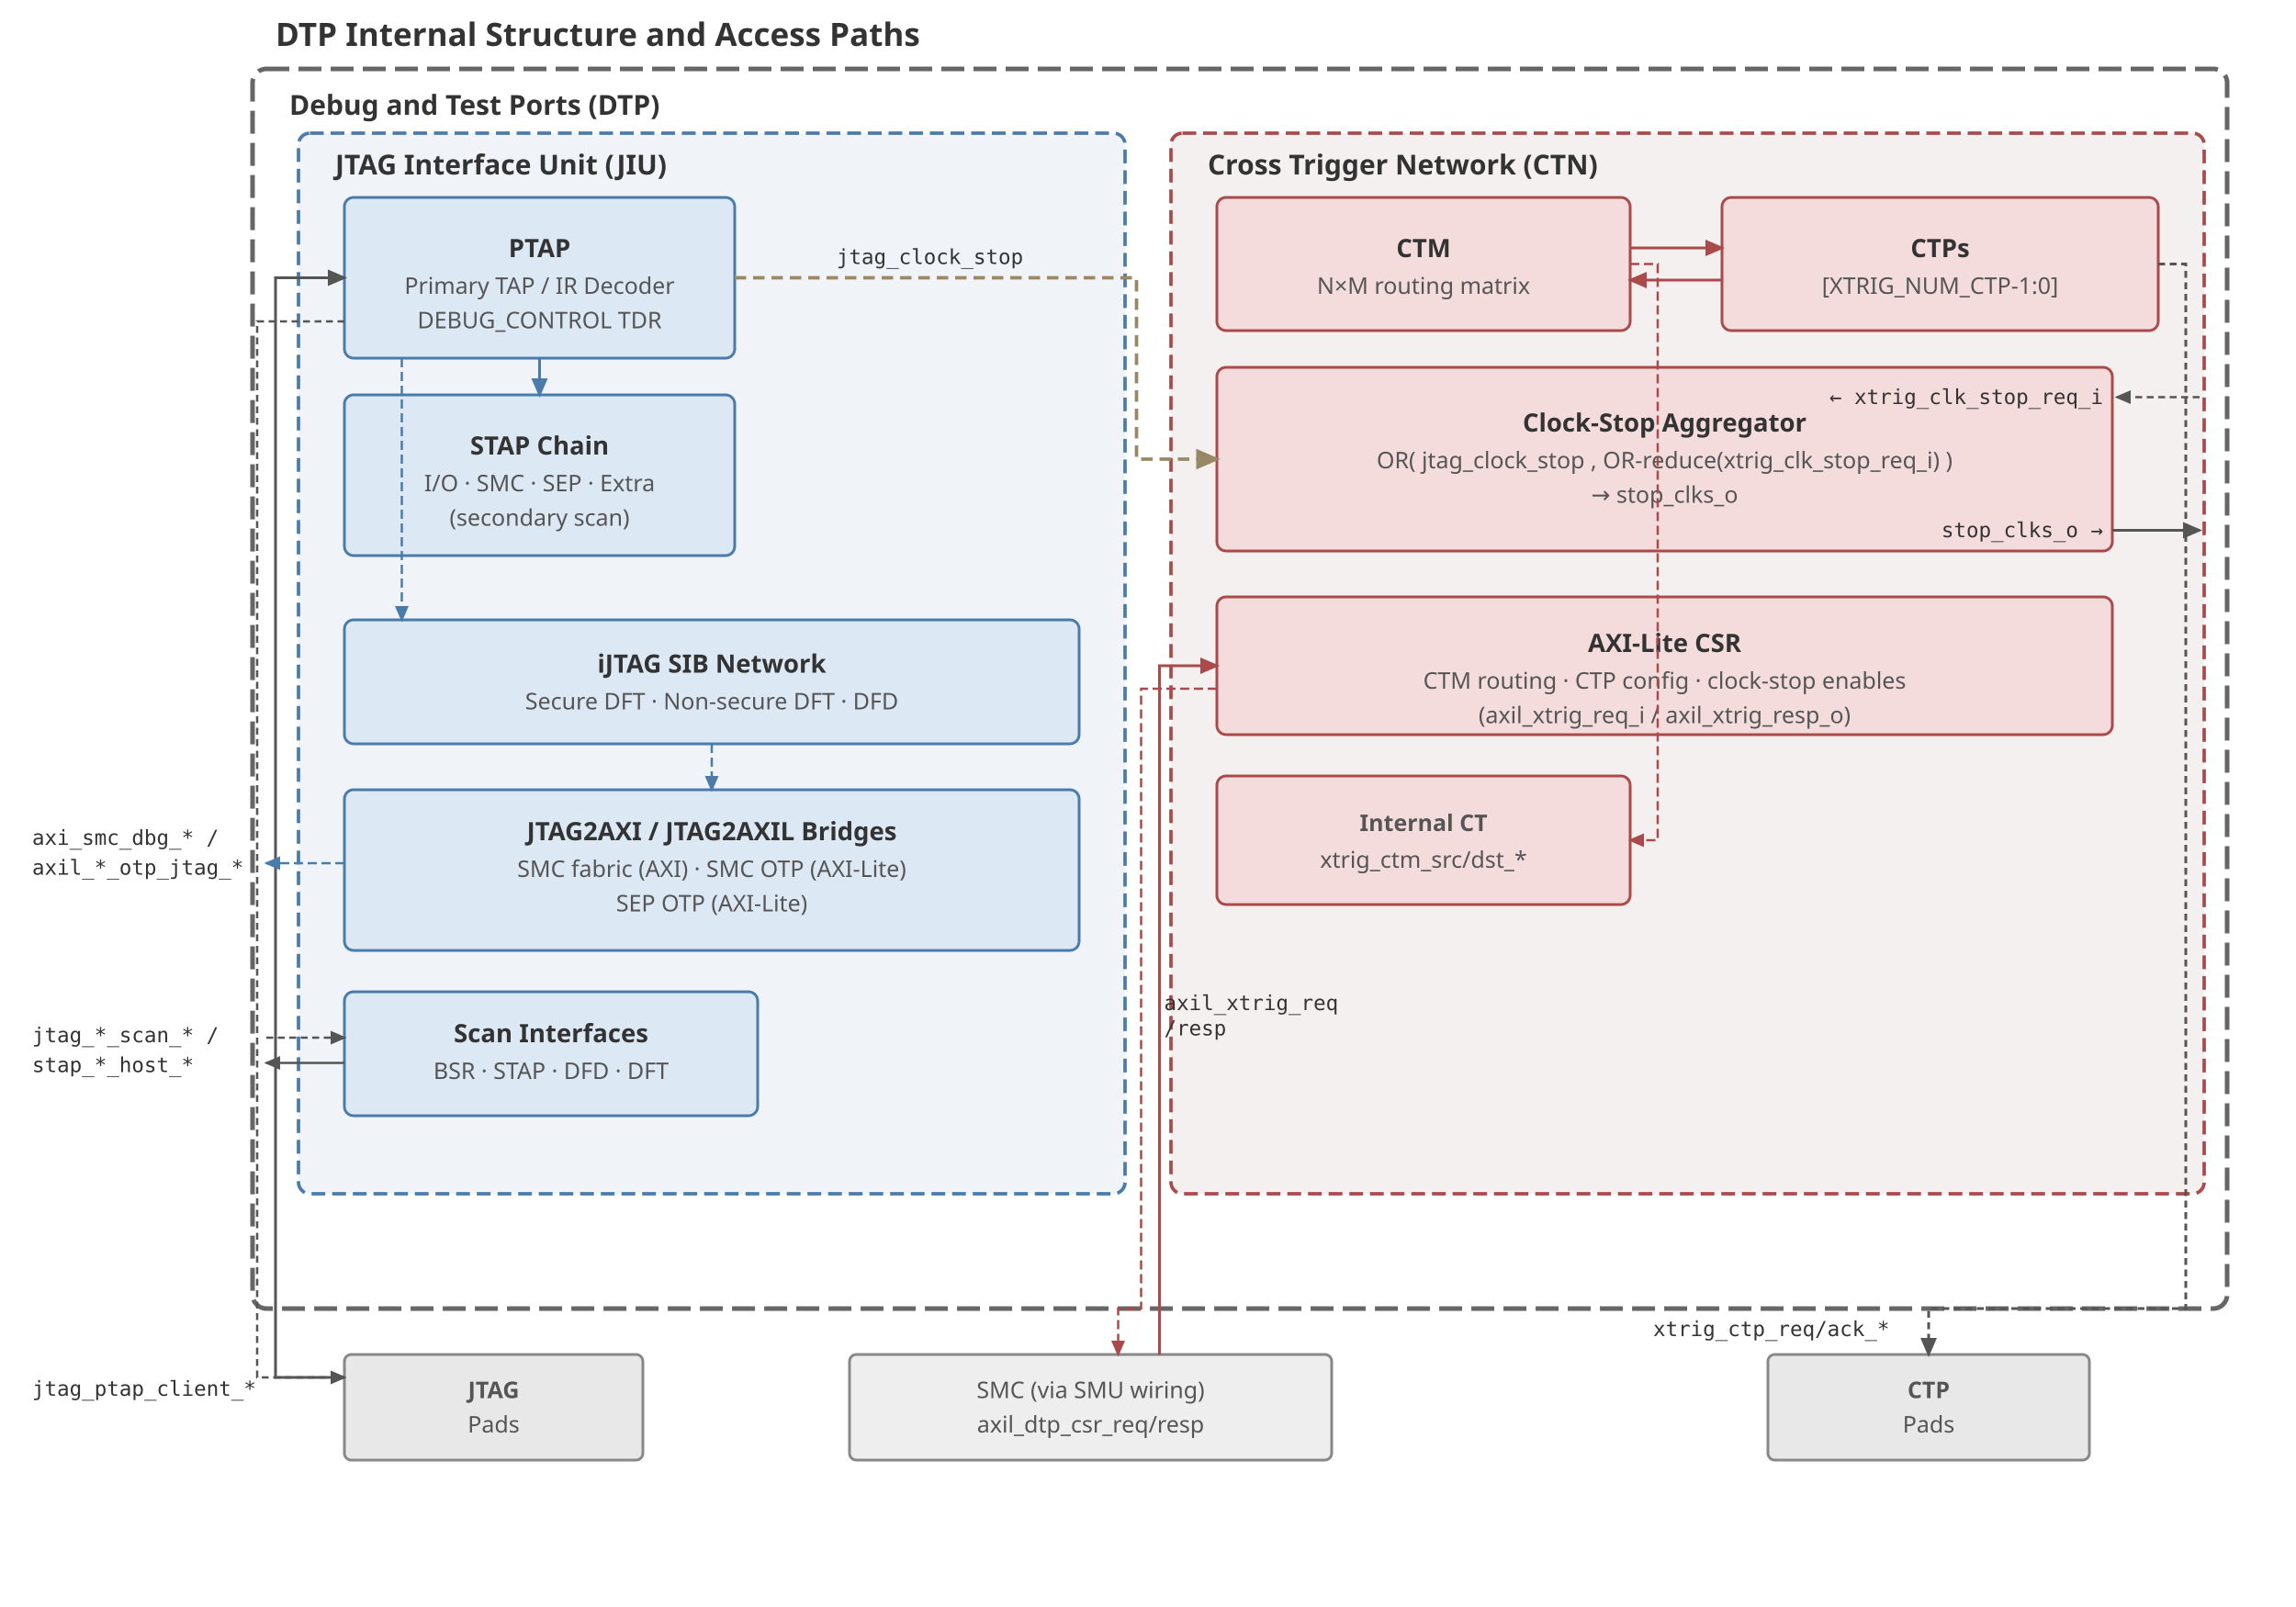
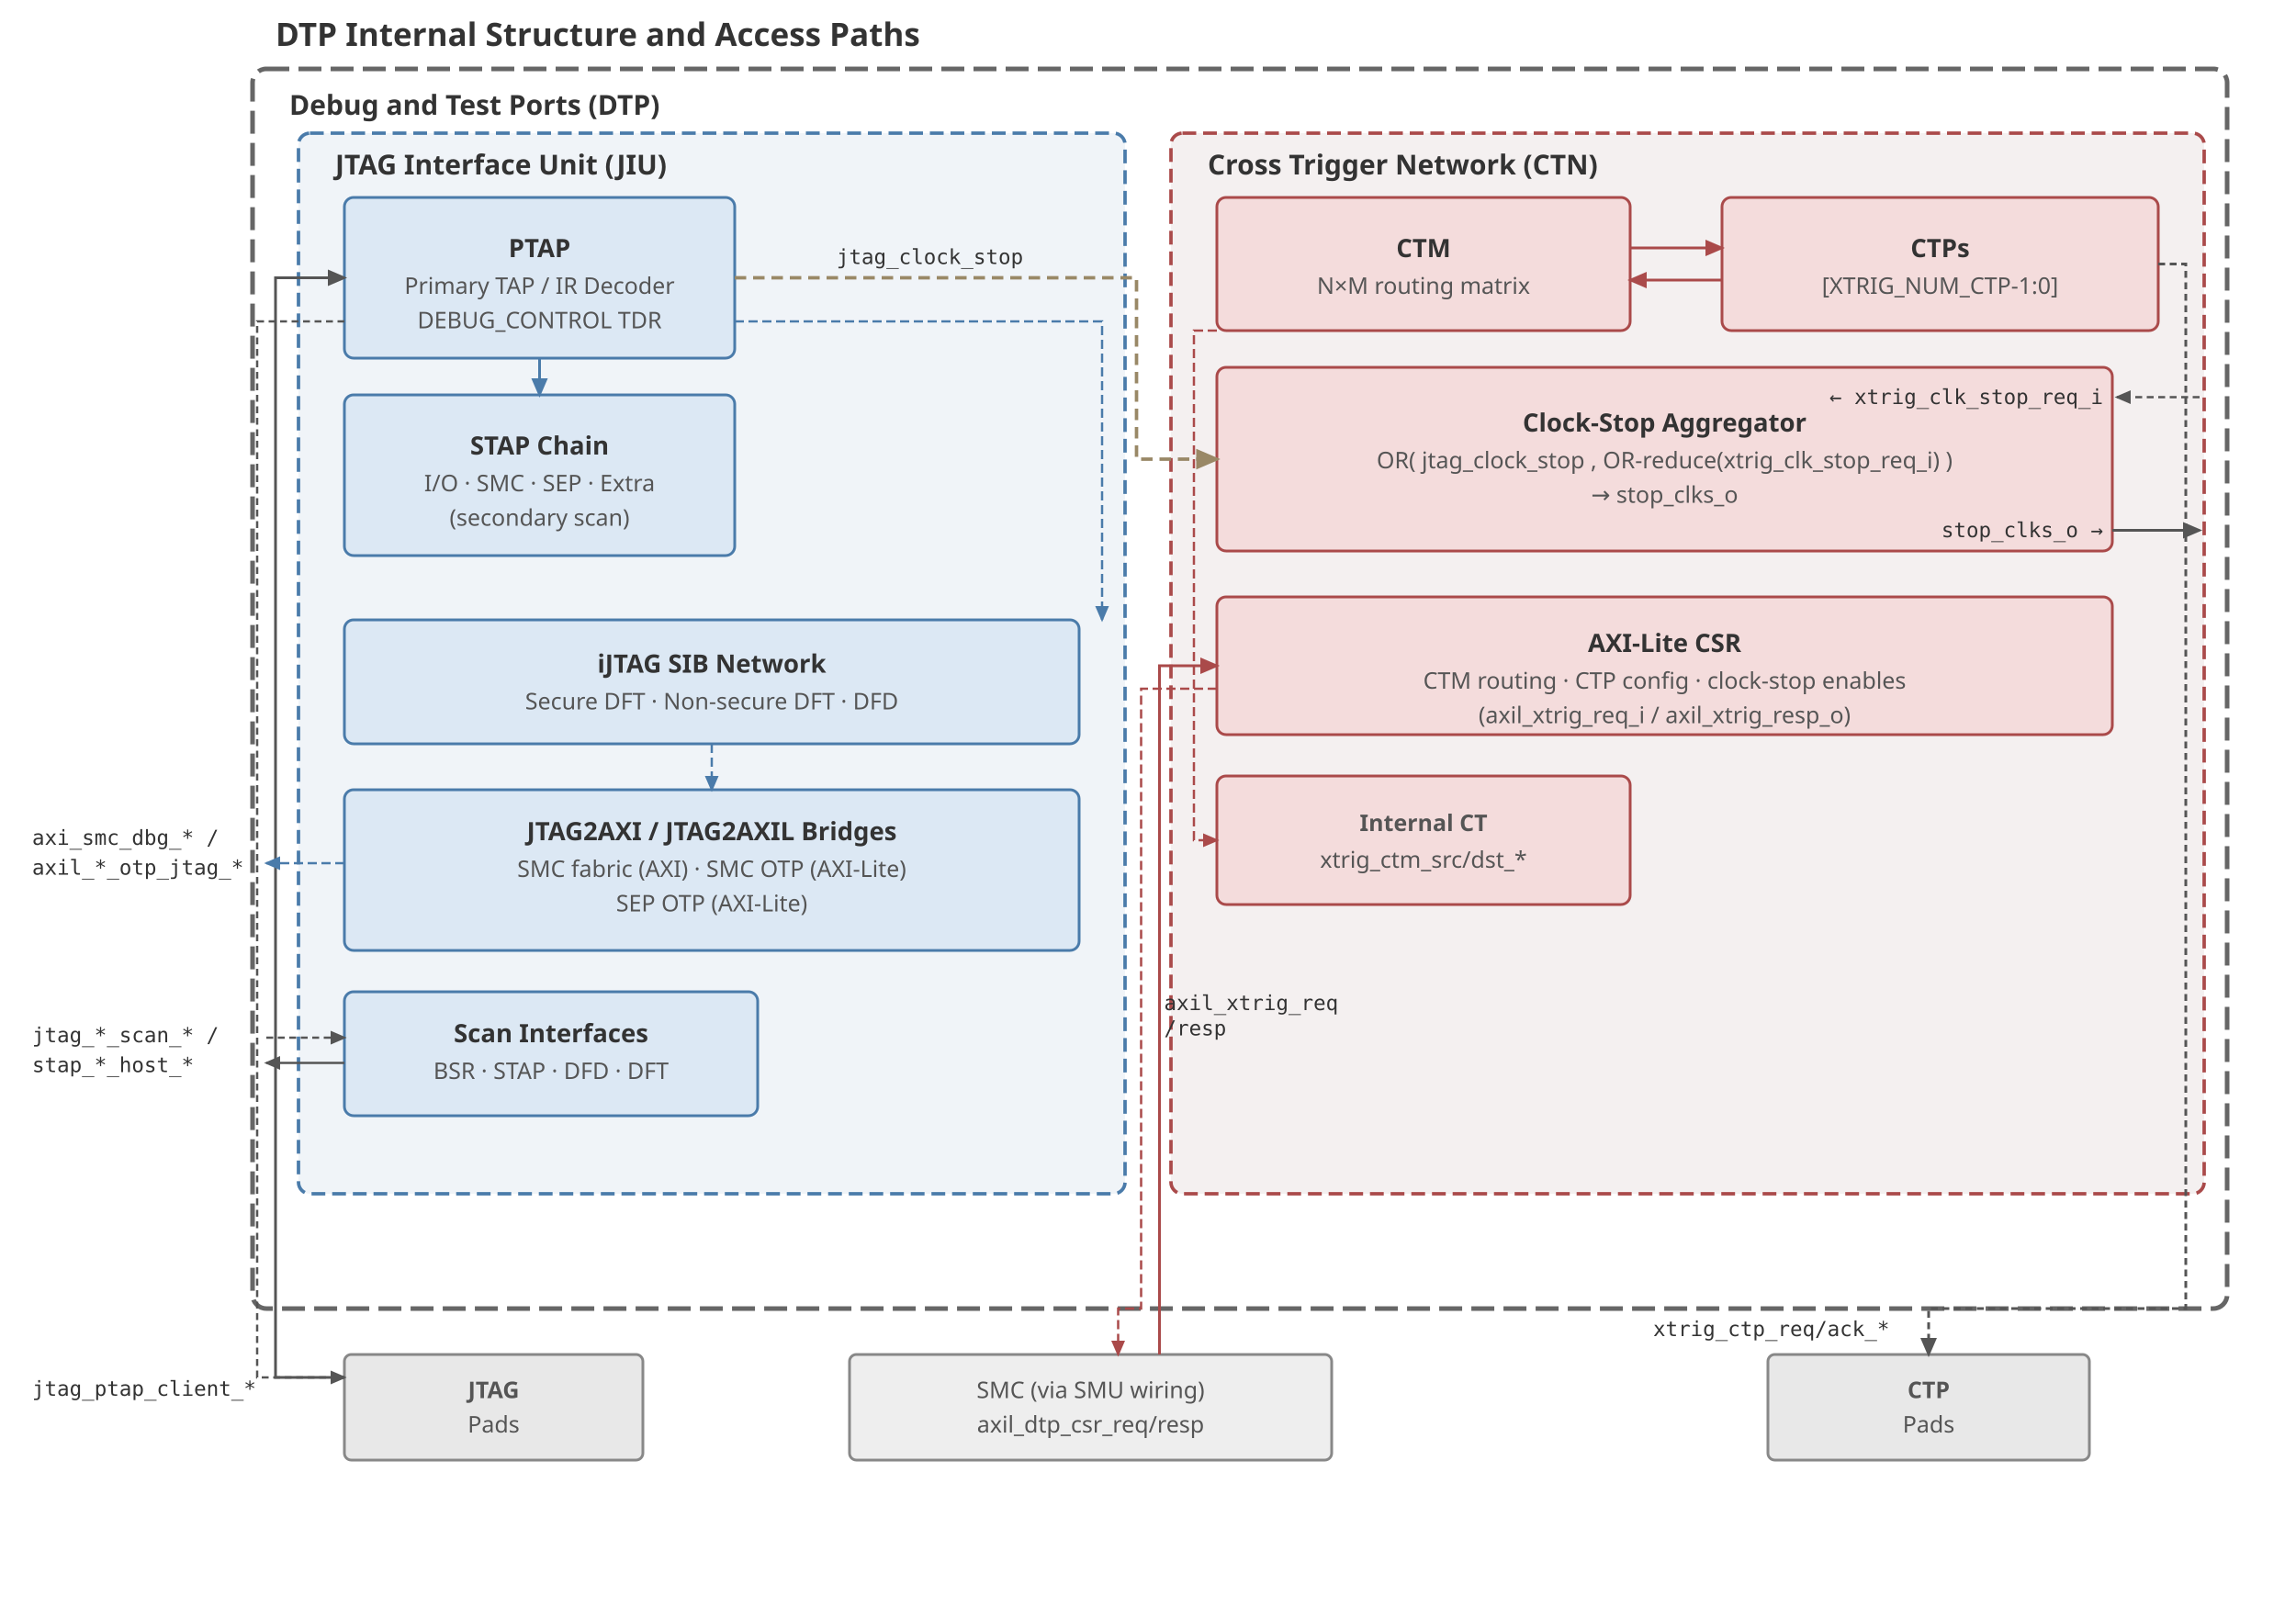
<svg xmlns="http://www.w3.org/2000/svg" version="1.1" width="1000" height="700" viewBox="0 0 1000 700">
  <defs>
    <style>
      text { font-family: sans-serif; fill: #333333; }
      .title  { font-size: 14px; font-weight: bold; }
      .blabel { font-size: 12px; font-weight: bold; }
      .label  { font-size: 11px; }
      .small  { font-size: 10px; fill: #555555; }
      .port   { font-size: 9px; font-family: monospace; fill: #333333; }
    </style>
    <marker id="arr-b" markerWidth="7" markerHeight="7" refX="6" refY="3" orient="auto">
      <path d="M0,0 L0,6 L7,3 z" fill="#4a7baa" />
    </marker>
    <marker id="arr-r" markerWidth="7" markerHeight="7" refX="6" refY="3" orient="auto">
      <path d="M0,0 L0,6 L7,3 z" fill="#aa4a4a" />
    </marker>
    <marker id="arr-g" markerWidth="7" markerHeight="7" refX="6" refY="3" orient="auto">
      <path d="M0,0 L0,6 L7,3 z" fill="#555555" />
    </marker>
    <marker id="arr-k" markerWidth="7" markerHeight="7" refX="6" refY="3" orient="auto">
      <path d="M0,0 L0,6 L7,3 z" fill="#998866" />
    </marker>
  </defs>
  <text x="120" y="20" class="title">DTP Internal Structure and Access Paths</text>
  <rect x="110" y="30" width="860" height="540" rx="6" fill="none" stroke="#666666" stroke-width="2" stroke-dasharray="10 4" />
  <text x="126" y="50" class="blabel" fill="#444444">Debug and Test Ports (DTP)</text>
  <rect x="130" y="58" width="360" height="462" rx="5" fill="#f0f4f8" stroke="#4a7baa" stroke-width="1.5" stroke-dasharray="6 3" />
  <text x="146" y="76" class="blabel" fill="#4a7baa">JTAG Interface Unit (JIU)</text>
  <rect x="150" y="86" width="170" height="70" rx="4" fill="#dce8f4" stroke="#4a7baa" stroke-width="1.2" />
  <text x="235" y="112" class="label" text-anchor="middle" font-weight="bold">PTAP</text>
  <text x="235" y="128" class="small" text-anchor="middle">Primary TAP / IR Decoder</text>
  <text x="235" y="143" class="small" text-anchor="middle">DEBUG_CONTROL TDR</text>
  <rect x="150" y="172" width="170" height="70" rx="4" fill="#dce8f4" stroke="#4a7baa" stroke-width="1.2" />
  <text x="235" y="198" class="label" text-anchor="middle" font-weight="bold">STAP Chain</text>
  <text x="235" y="214" class="small" text-anchor="middle">I/O · SMC · SEP · Extra</text>
  <text x="235" y="229" class="small" text-anchor="middle">(secondary scan)</text>
  <line x1="235" y1="156" x2="235" y2="172" stroke="#4a7baa" stroke-width="1.2" marker-end="url(#arr-b)" />
  <rect x="150" y="270" width="320" height="54" rx="4" fill="#dce8f4" stroke="#4a7baa" stroke-width="1.2" />
  <text x="310" y="293" class="label" text-anchor="middle" font-weight="bold">iJTAG SIB Network</text>
  <text x="310" y="309" class="small" text-anchor="middle">Secure DFT · Non-secure DFT · DFD</text>
-   <polyline points="175,156 175,270" fill="none" stroke="#4a7baa" stroke-width="1" stroke-dasharray="4 2" marker-end="url(#arr-b)" />
+   <polyline points="320,140 480,140 480,270" fill="none" stroke="#4a7baa" stroke-width="1" stroke-dasharray="4 2" marker-end="url(#arr-b)" />
  <rect x="150" y="344" width="320" height="70" rx="4" fill="#dce8f4" stroke="#4a7baa" stroke-width="1.2" />
  <text x="310" y="366" class="label" text-anchor="middle" font-weight="bold">JTAG2AXI / JTAG2AXIL Bridges</text>
  <text x="310" y="382" class="small" text-anchor="middle">SMC fabric (AXI) · SMC OTP (AXI-Lite)</text>
  <text x="310" y="397" class="small" text-anchor="middle">SEP OTP (AXI-Lite)</text>
  <line x1="310" y1="324" x2="310" y2="344" stroke="#4a7baa" stroke-width="1" stroke-dasharray="4 2" marker-end="url(#arr-b)" />
  <rect x="150" y="432" width="180" height="54" rx="4" fill="#dce8f4" stroke="#4a7baa" stroke-width="1.2" />
  <text x="240" y="454" class="label" text-anchor="middle" font-weight="bold">Scan Interfaces</text>
  <text x="240" y="470" class="small" text-anchor="middle">BSR · STAP · DFD · DFT</text>
  <rect x="510" y="58" width="450" height="462" rx="5" fill="#f4f0f0" stroke="#aa4a4a" stroke-width="1.5" stroke-dasharray="6 3" />
  <text x="526" y="76" class="blabel" fill="#aa4a4a">Cross Trigger Network (CTN)</text>
  <rect x="530" y="86" width="180" height="58" rx="4" fill="#f4dcdc" stroke="#aa4a4a" stroke-width="1.2" />
  <text x="620" y="112" class="label" text-anchor="middle" font-weight="bold">CTM</text>
  <text x="620" y="128" class="small" text-anchor="middle">N×M routing matrix</text>
  <rect x="750" y="86" width="190" height="58" rx="4" fill="#f4dcdc" stroke="#aa4a4a" stroke-width="1.2" />
  <text x="845" y="112" class="label" text-anchor="middle" font-weight="bold">CTPs</text>
  <text x="845" y="128" class="small" text-anchor="middle">[XTRIG_NUM_CTP-1:0]</text>
  <line x1="710" y1="108" x2="750" y2="108" stroke="#aa4a4a" stroke-width="1.2" marker-end="url(#arr-r)" />
  <line x1="750" y1="122" x2="710" y2="122" stroke="#aa4a4a" stroke-width="1.2" marker-end="url(#arr-r)" />
  <rect x="530" y="160" width="390" height="80" rx="4" fill="#f4dcdc" stroke="#aa4a4a" stroke-width="1.2" />
  <text x="725" y="188" class="label" text-anchor="middle" font-weight="bold">Clock-Stop Aggregator</text>
  <text x="725" y="204" class="small" text-anchor="middle">OR( jtag_clock_stop , OR-reduce(xtrig_clk_stop_req_i) )</text>
  <text x="725" y="219" class="small" text-anchor="middle">→ stop_clks_o</text>
  <text x="916" y="176" class="port" text-anchor="end" fill="#888888">← xtrig_clk_stop_req_i</text>
  <text x="916" y="234" class="port" text-anchor="end" fill="#888888">stop_clks_o →</text>
  <polyline points="320,121 495,121 495,200 530,200" fill="none" stroke="#998866" stroke-width="1.5" stroke-dasharray="5 3" marker-end="url(#arr-k)" />
  <text x="405" y="115" class="port" fill="#998866" text-anchor="middle">jtag_clock_stop</text>
  <rect x="530" y="260" width="390" height="60" rx="4" fill="#f4dcdc" stroke="#aa4a4a" stroke-width="1.2" />
  <text x="725" y="284" class="label" text-anchor="middle" font-weight="bold">AXI-Lite CSR</text>
  <text x="725" y="300" class="small" text-anchor="middle">CTM routing · CTP config · clock-stop enables</text>
  <text x="725" y="315" class="small" text-anchor="middle">(axil_xtrig_req_i / axil_xtrig_resp_o)</text>
  <rect x="530" y="338" width="180" height="56" rx="4" fill="#f4dcdc" stroke="#aa4a4a" stroke-width="1.2" />
  <text x="620" y="362" class="small" text-anchor="middle" font-weight="bold">Internal CT</text>
  <text x="620" y="378" class="small" text-anchor="middle">xtrig_ctm_src/dst_*</text>
-   <polyline points="710,115 722,115 722,366 710,366" fill="none" stroke="#aa4a4a" stroke-width="1" stroke-dasharray="4 2" marker-end="url(#arr-r)" />
+   <polyline points="530,144 520,144 520,366 530,366" fill="none" stroke="#aa4a4a" stroke-width="1" stroke-dasharray="4 2" marker-end="url(#arr-r)" />
  <line x1="958" y1="173" x2="922" y2="173" stroke="#555555" stroke-width="1" stroke-dasharray="3 2" marker-end="url(#arr-g)" />
  <line x1="920" y1="231" x2="958" y2="231" stroke="#555555" stroke-width="1.2" marker-end="url(#arr-g)" />
  <rect x="150" y="590" width="130" height="46" rx="3" fill="#e8e8e8" stroke="#888888" stroke-width="1.2" />
  <text x="215" y="609" class="small" text-anchor="middle" font-weight="bold">JTAG</text>
  <text x="215" y="624" class="small" text-anchor="middle">Pads</text>
  <text x="14" y="608" class="port">jtag_ptap_client_*</text>
  <polyline points="150,600 120,600 120,570 120,121 150,121" fill="none" stroke="#555555" stroke-width="1.2" marker-end="url(#arr-g)" />
  <polyline points="150,140 112,140 112,570 112,600 150,600" fill="none" stroke="#555555" stroke-width="1" stroke-dasharray="3 2" marker-end="url(#arr-g)" />
  <rect x="370" y="590" width="210" height="46" rx="3" fill="#eeeeee" stroke="#888888" stroke-width="1.2" />
  <text x="475" y="609" class="small" text-anchor="middle">SMC (via SMU wiring)</text>
  <text x="475" y="624" class="small" text-anchor="middle">axil_dtp_csr_req/resp</text>
  <polyline points="505,590 505,570 505,290 530,290" fill="none" stroke="#aa4a4a" stroke-width="1.2" marker-end="url(#arr-r)" />
  <polyline points="530,300 497,300 497,570 487,570 487,590" fill="none" stroke="#aa4a4a" stroke-width="1" stroke-dasharray="4 2" marker-end="url(#arr-r)" />
  <text x="507" y="440" class="port" fill="#aa4a4a">axil_xtrig_req</text>
  <text x="507" y="451" class="port" fill="#aa4a4a">/resp</text>
  <rect x="770" y="590" width="140" height="46" rx="3" fill="#e8e8e8" stroke="#888888" stroke-width="1.2" />
  <text x="840" y="609" class="small" text-anchor="middle" font-weight="bold">CTP</text>
  <text x="840" y="624" class="small" text-anchor="middle">Pads</text>
  <polyline points="940,115 952,115 952,570 840,570 840,590" fill="none" stroke="#555555" stroke-width="1.2" stroke-dasharray="3 2" marker-end="url(#arr-g)" />
  <text x="720" y="582" class="port">xtrig_ctp_req/ack_*</text>
  <text x="14" y="454" class="port">jtag_*_scan_* /</text>
  <text x="14" y="467" class="port">stap_*_host_*</text>
  <line x1="150" y1="463" x2="116" y2="463" stroke="#555555" stroke-width="1" marker-end="url(#arr-g)" />
  <line x1="116" y1="452" x2="150" y2="452" stroke="#555555" stroke-width="1" stroke-dasharray="3 2" marker-end="url(#arr-g)" />
  <text x="14" y="368" class="port">axi_smc_dbg_* /</text>
  <text x="14" y="381" class="port">axil_*_otp_jtag_*</text>
  <line x1="150" y1="376" x2="116" y2="376" stroke="#4a7baa" stroke-width="1" stroke-dasharray="4 2" marker-end="url(#arr-b)" />
</svg>
